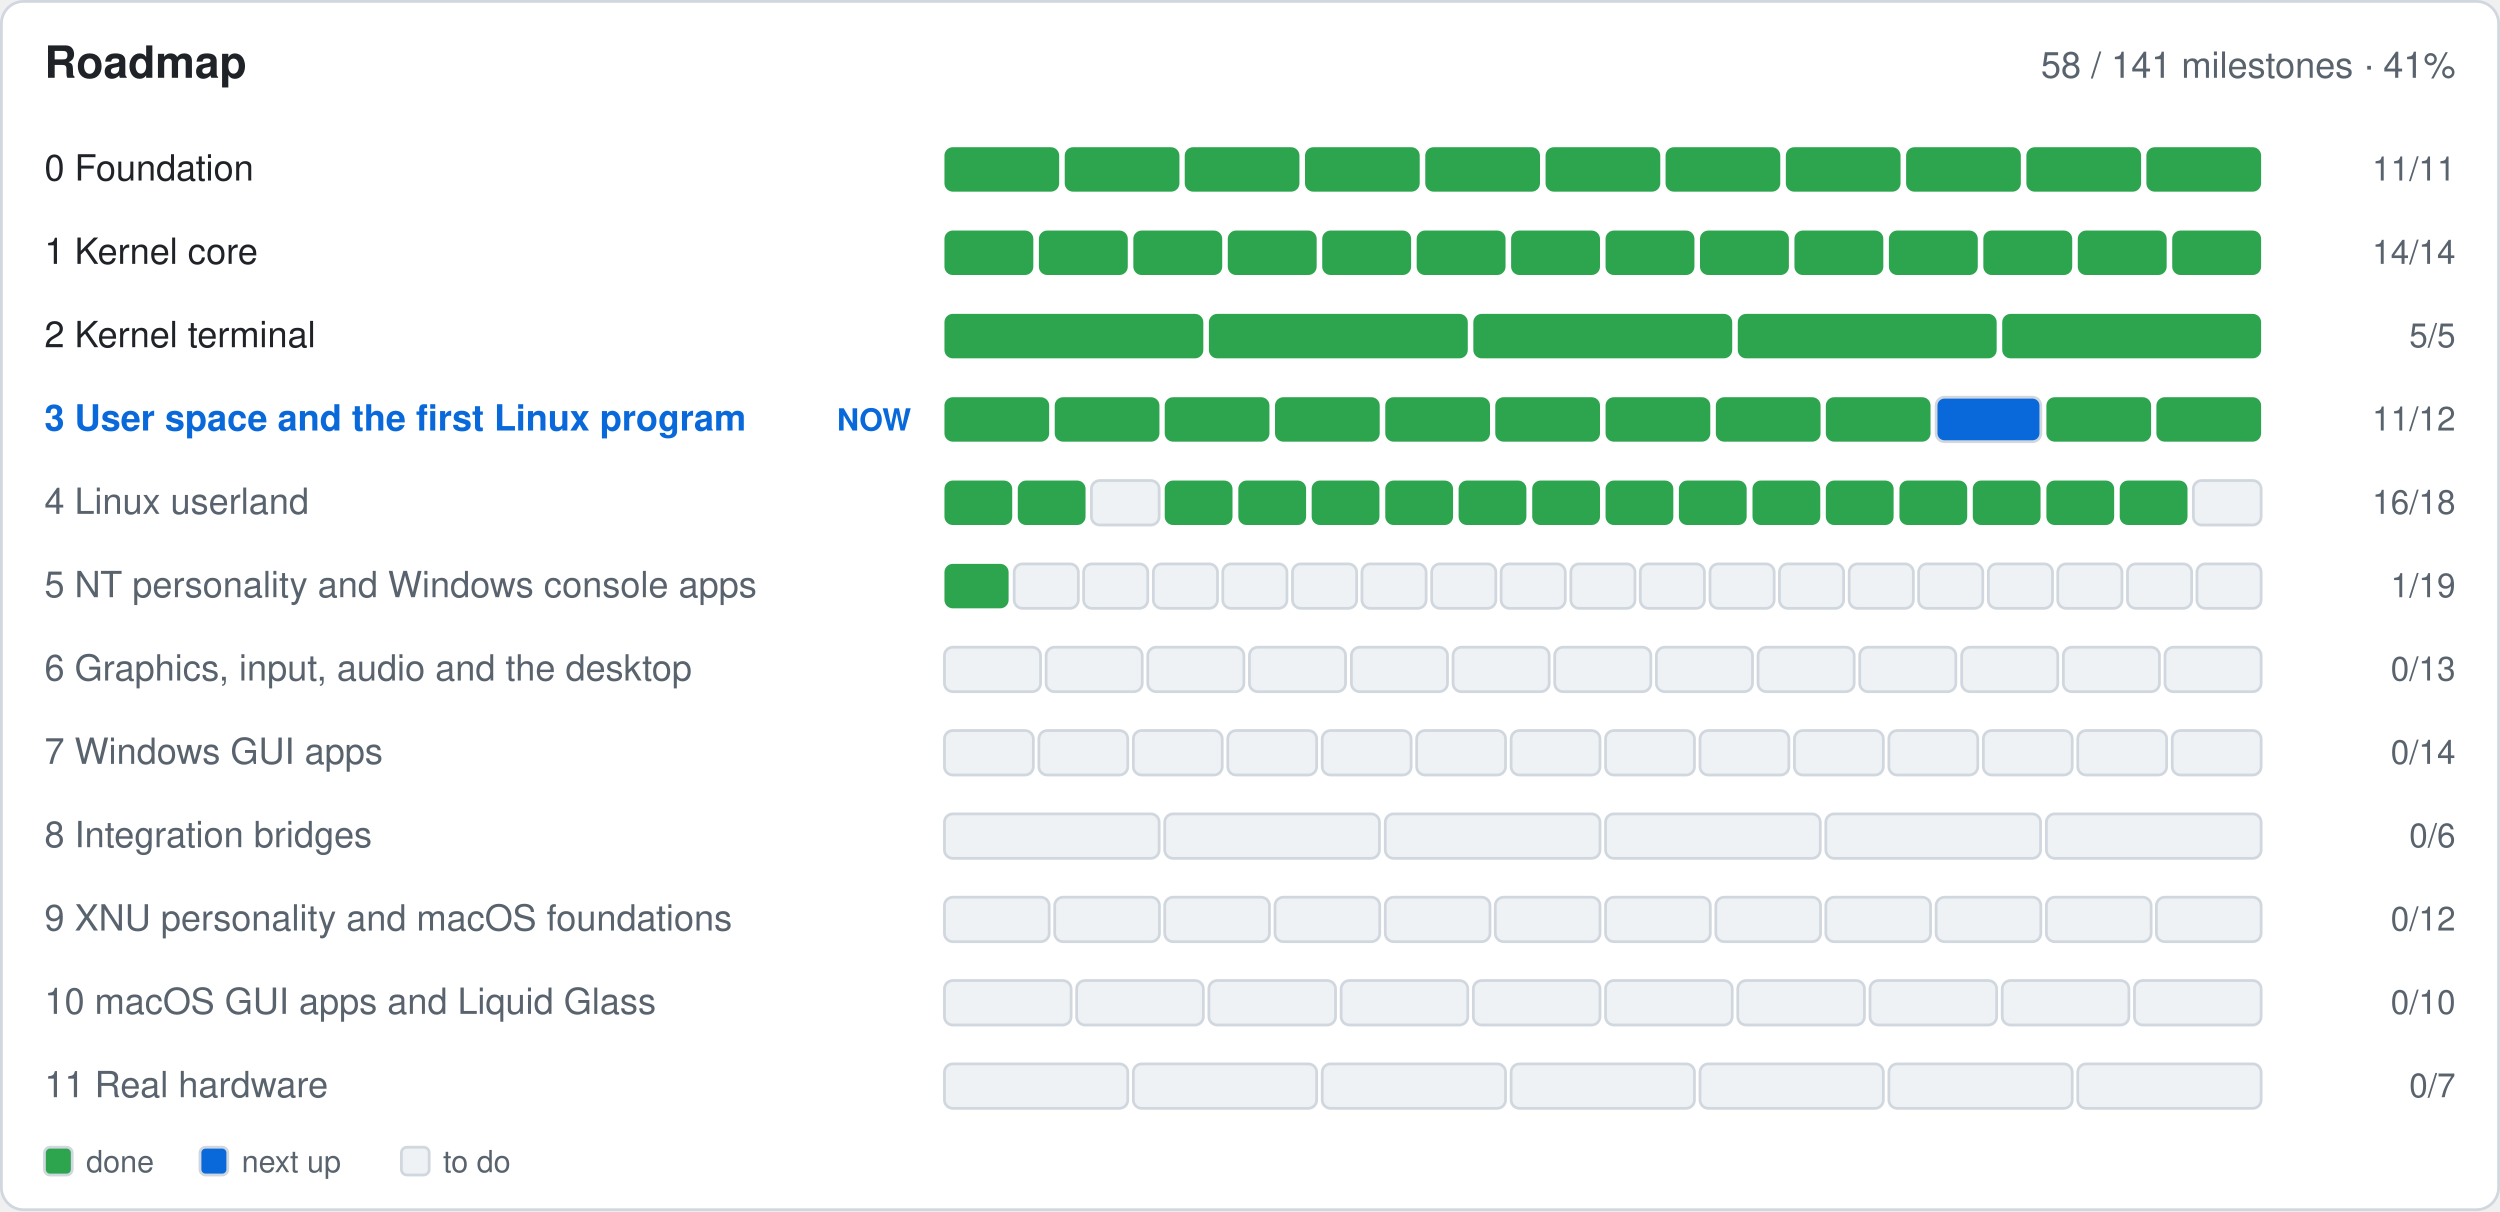
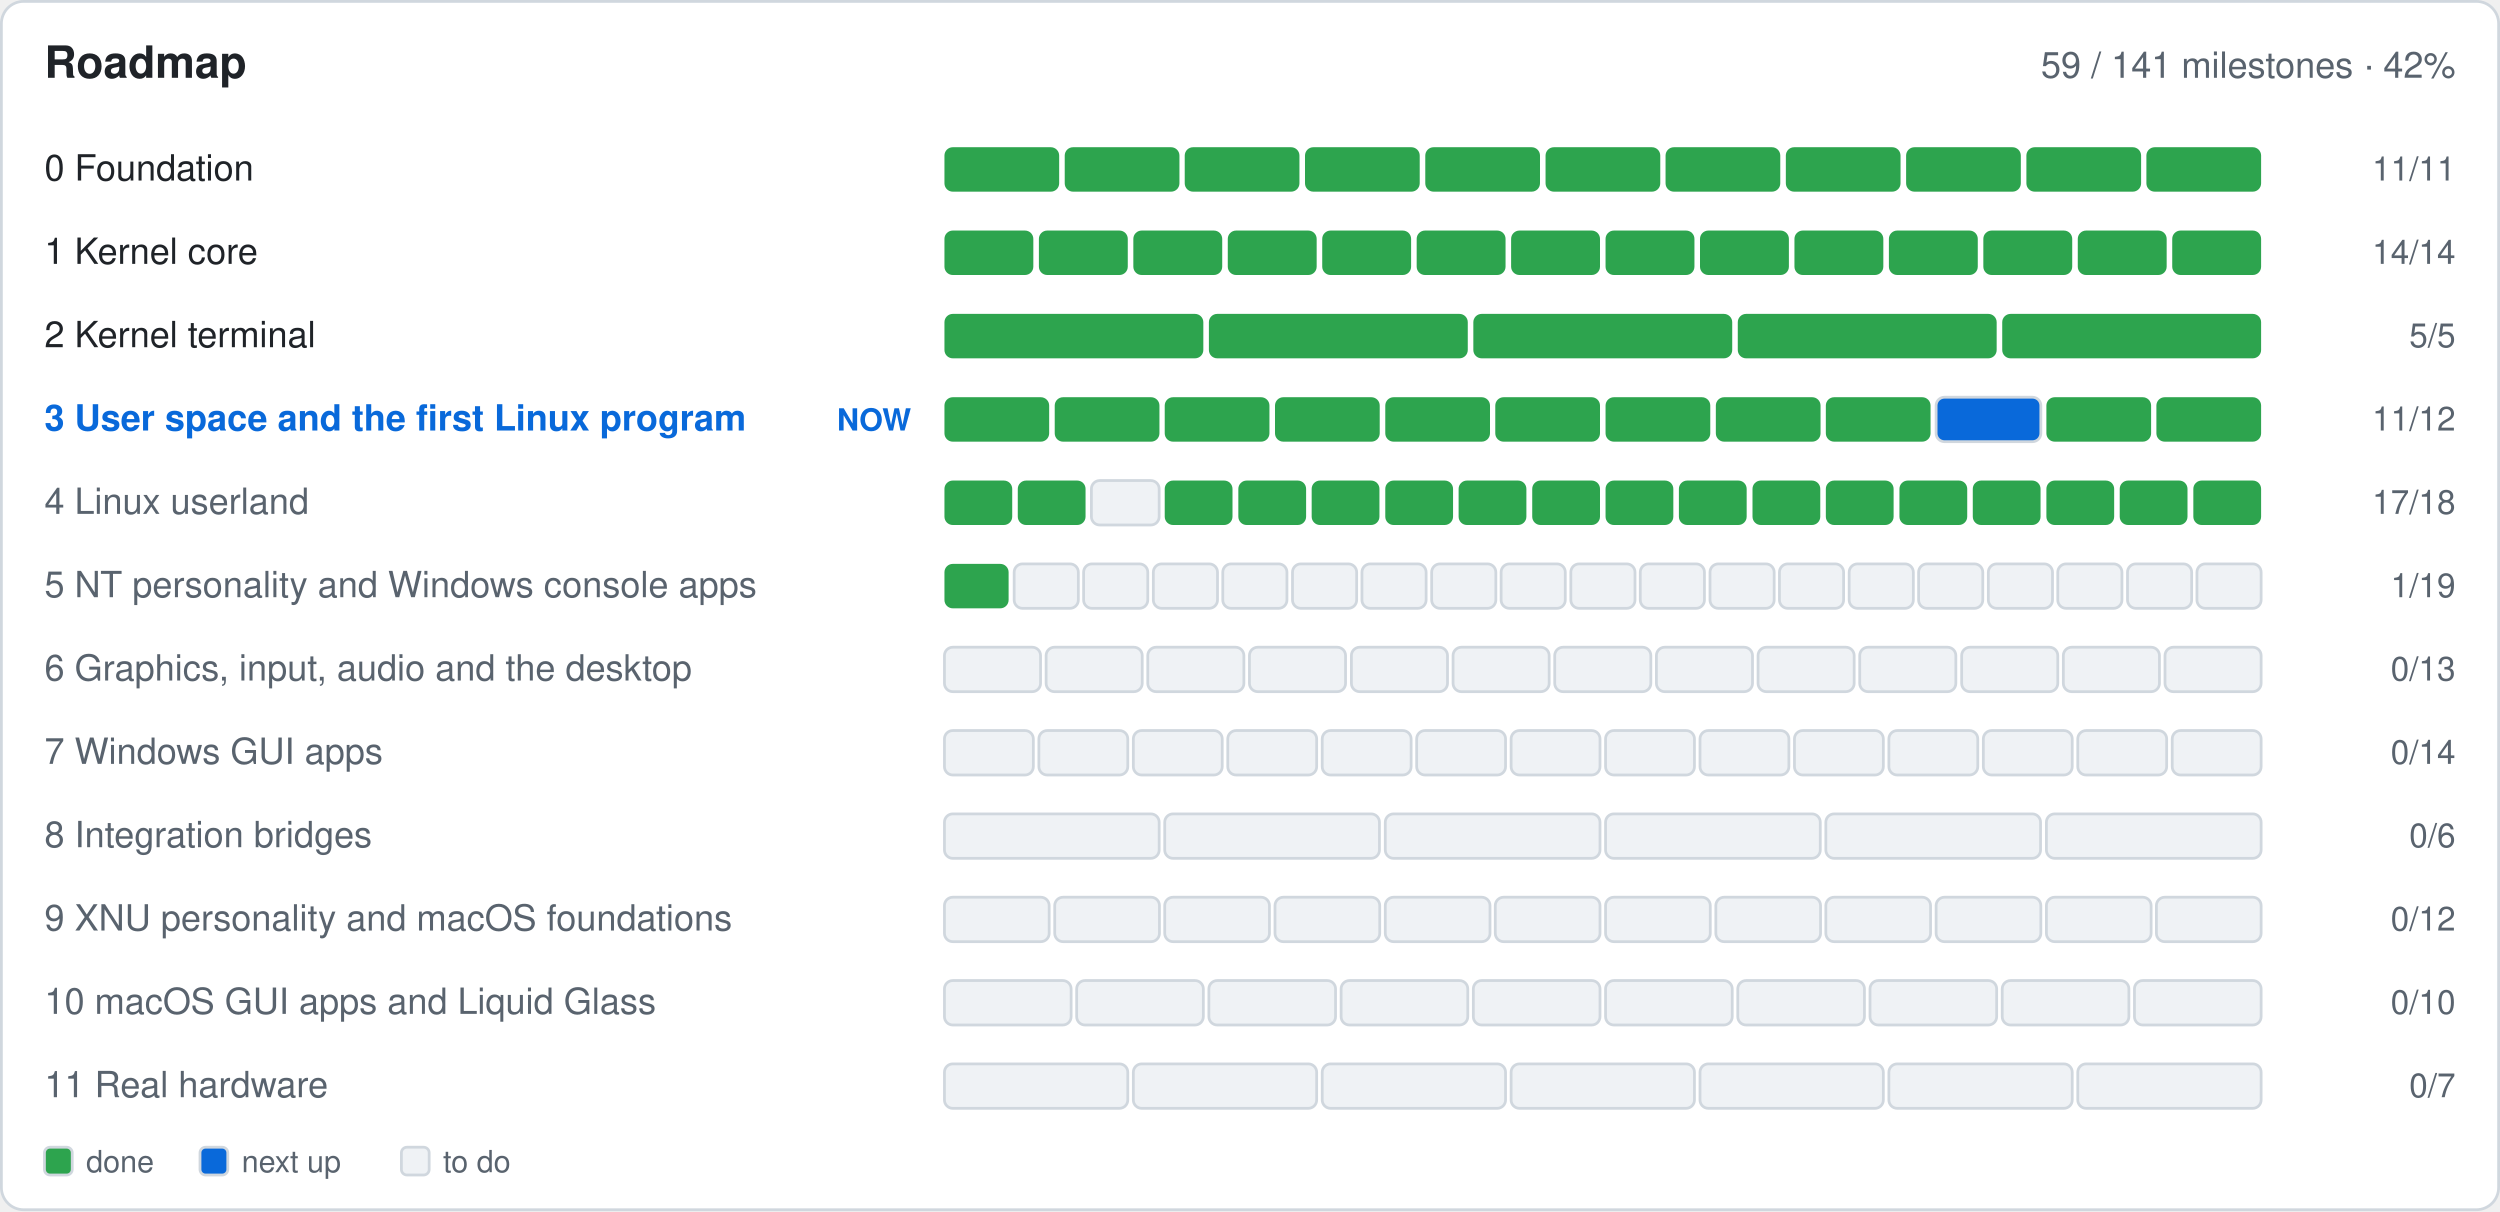
- <svg xmlns="http://www.w3.org/2000/svg" width="900" height="436" viewBox="0 0 900 436" role="img" aria-label="Roadmap: 58 of 141 milestones done">
+ <svg xmlns="http://www.w3.org/2000/svg" width="900" height="436" viewBox="0 0 900 436" role="img" aria-label="Roadmap: 59 of 141 milestones done">
  <rect x="0.5" y="0.5" width="899.0" height="435.0" fill="#ffffff" rx="8" stroke="#d0d7de" />
  <text x="16.0" y="28.0" font-family="-apple-system,BlinkMacSystemFont,'Segoe UI',Helvetica,Arial,sans-serif" font-size="16" font-weight="600" fill="#1f2328" text-anchor="start">Roadmap</text>
-   <text x="884.0" y="28.0" font-family="-apple-system,BlinkMacSystemFont,'Segoe UI',Helvetica,Arial,sans-serif" font-size="13" font-weight="400" fill="#59636e" text-anchor="end">58 / 141 milestones · 41%</text>
+   <text x="884.0" y="28.0" font-family="-apple-system,BlinkMacSystemFont,'Segoe UI',Helvetica,Arial,sans-serif" font-size="13" font-weight="400" fill="#59636e" text-anchor="end">59 / 141 milestones · 42%</text>
  <text x="16.0" y="65.0" font-family="-apple-system,BlinkMacSystemFont,'Segoe UI',Helvetica,Arial,sans-serif" font-size="13" font-weight="400" fill="#1f2328" text-anchor="start"> 0  Foundation</text>
  <g>
    <rect x="340.0" y="53.0" width="41.3" height="16.0" fill="#2da44e" rx="3" />
  </g>
  <g>
    <rect x="383.3" y="53.0" width="41.3" height="16.0" fill="#2da44e" rx="3" />
  </g>
  <g>
    <rect x="426.5" y="53.0" width="41.3" height="16.0" fill="#2da44e" rx="3" />
  </g>
  <g>
    <rect x="469.8" y="53.0" width="41.3" height="16.0" fill="#2da44e" rx="3" />
  </g>
  <g>
    <rect x="513.1" y="53.0" width="41.3" height="16.0" fill="#2da44e" rx="3" />
  </g>
  <g>
    <rect x="556.4" y="53.0" width="41.3" height="16.0" fill="#2da44e" rx="3" />
  </g>
  <g>
    <rect x="599.6" y="53.0" width="41.3" height="16.0" fill="#2da44e" rx="3" />
  </g>
  <g>
    <rect x="642.9" y="53.0" width="41.3" height="16.0" fill="#2da44e" rx="3" />
  </g>
  <g>
    <rect x="686.2" y="53.0" width="41.3" height="16.0" fill="#2da44e" rx="3" />
  </g>
  <g>
    <rect x="729.5" y="53.0" width="41.3" height="16.0" fill="#2da44e" rx="3" />
  </g>
  <g>
    <rect x="772.7" y="53.0" width="41.3" height="16.0" fill="#2da44e" rx="3" />
  </g>
  <text x="884.0" y="65.0" font-family="-apple-system,BlinkMacSystemFont,'Segoe UI',Helvetica,Arial,sans-serif" font-size="12" font-weight="400" fill="#59636e" text-anchor="end">11/11</text>
  <text x="16.0" y="95.0" font-family="-apple-system,BlinkMacSystemFont,'Segoe UI',Helvetica,Arial,sans-serif" font-size="13" font-weight="400" fill="#1f2328" text-anchor="start"> 1  Kernel core</text>
  <g>
    <rect x="340.0" y="83.0" width="32.0" height="16.0" fill="#2da44e" rx="3" />
  </g>
  <g>
    <rect x="374.0" y="83.0" width="32.0" height="16.0" fill="#2da44e" rx="3" />
  </g>
  <g>
    <rect x="408.0" y="83.0" width="32.0" height="16.0" fill="#2da44e" rx="3" />
  </g>
  <g>
    <rect x="442.0" y="83.0" width="32.0" height="16.0" fill="#2da44e" rx="3" />
  </g>
  <g>
    <rect x="476.0" y="83.0" width="32.0" height="16.0" fill="#2da44e" rx="3" />
  </g>
  <g>
    <rect x="510.0" y="83.0" width="32.0" height="16.0" fill="#2da44e" rx="3" />
  </g>
  <g>
    <rect x="544.0" y="83.0" width="32.0" height="16.0" fill="#2da44e" rx="3" />
  </g>
  <g>
    <rect x="578.0" y="83.0" width="32.0" height="16.0" fill="#2da44e" rx="3" />
  </g>
  <g>
    <rect x="612.0" y="83.0" width="32.0" height="16.0" fill="#2da44e" rx="3" />
  </g>
  <g>
    <rect x="646.0" y="83.0" width="32.0" height="16.0" fill="#2da44e" rx="3" />
  </g>
  <g>
    <rect x="680.0" y="83.0" width="32.0" height="16.0" fill="#2da44e" rx="3" />
  </g>
  <g>
    <rect x="714.0" y="83.0" width="32.0" height="16.0" fill="#2da44e" rx="3" />
  </g>
  <g>
    <rect x="748.0" y="83.0" width="32.0" height="16.0" fill="#2da44e" rx="3" />
  </g>
  <g>
    <rect x="782.0" y="83.0" width="32.0" height="16.0" fill="#2da44e" rx="3" />
  </g>
  <text x="884.0" y="95.0" font-family="-apple-system,BlinkMacSystemFont,'Segoe UI',Helvetica,Arial,sans-serif" font-size="12" font-weight="400" fill="#59636e" text-anchor="end">14/14</text>
  <text x="16.0" y="125.0" font-family="-apple-system,BlinkMacSystemFont,'Segoe UI',Helvetica,Arial,sans-serif" font-size="13" font-weight="400" fill="#1f2328" text-anchor="start"> 2  Kernel terminal</text>
  <g>
    <rect x="340.0" y="113.0" width="93.2" height="16.0" fill="#2da44e" rx="3" />
  </g>
  <g>
    <rect x="435.2" y="113.0" width="93.2" height="16.0" fill="#2da44e" rx="3" />
  </g>
  <g>
    <rect x="530.4" y="113.0" width="93.2" height="16.0" fill="#2da44e" rx="3" />
  </g>
  <g>
    <rect x="625.6" y="113.0" width="93.2" height="16.0" fill="#2da44e" rx="3" />
  </g>
  <g>
    <rect x="720.8" y="113.0" width="93.2" height="16.0" fill="#2da44e" rx="3" />
  </g>
  <text x="884.0" y="125.0" font-family="-apple-system,BlinkMacSystemFont,'Segoe UI',Helvetica,Arial,sans-serif" font-size="12" font-weight="400" fill="#59636e" text-anchor="end">5/5</text>
  <text x="16.0" y="155.0" font-family="-apple-system,BlinkMacSystemFont,'Segoe UI',Helvetica,Arial,sans-serif" font-size="13" font-weight="600" fill="#0969da" text-anchor="start"> 3  User space and the first Linux program</text>
  <text x="328.0" y="155.0" font-family="-apple-system,BlinkMacSystemFont,'Segoe UI',Helvetica,Arial,sans-serif" font-size="11" font-weight="600" fill="#0969da" text-anchor="end">NOW</text>
  <g>
    <rect x="340.0" y="143.0" width="37.7" height="16.0" fill="#2da44e" rx="3" />
  </g>
  <g>
    <rect x="379.7" y="143.0" width="37.7" height="16.0" fill="#2da44e" rx="3" />
  </g>
  <g>
    <rect x="419.3" y="143.0" width="37.7" height="16.0" fill="#2da44e" rx="3" />
  </g>
  <g>
    <rect x="459.0" y="143.0" width="37.7" height="16.0" fill="#2da44e" rx="3" />
  </g>
  <g>
    <rect x="498.7" y="143.0" width="37.7" height="16.0" fill="#2da44e" rx="3" />
  </g>
  <g>
    <rect x="538.3" y="143.0" width="37.7" height="16.0" fill="#2da44e" rx="3" />
  </g>
  <g>
    <rect x="578.0" y="143.0" width="37.7" height="16.0" fill="#2da44e" rx="3" />
  </g>
  <g>
    <rect x="617.7" y="143.0" width="37.7" height="16.0" fill="#2da44e" rx="3" />
  </g>
  <g>
    <rect x="657.3" y="143.0" width="37.7" height="16.0" fill="#2da44e" rx="3" />
  </g>
  <g>
    <rect x="697.0" y="143.0" width="37.7" height="16.0" fill="#0969da" rx="3" stroke="#d0d7de" />
  </g>
  <g>
    <rect x="736.7" y="143.0" width="37.7" height="16.0" fill="#2da44e" rx="3" />
  </g>
  <g>
    <rect x="776.3" y="143.0" width="37.7" height="16.0" fill="#2da44e" rx="3" />
  </g>
  <text x="884.0" y="155.0" font-family="-apple-system,BlinkMacSystemFont,'Segoe UI',Helvetica,Arial,sans-serif" font-size="12" font-weight="400" fill="#59636e" text-anchor="end">11/12</text>
  <text x="16.0" y="185.0" font-family="-apple-system,BlinkMacSystemFont,'Segoe UI',Helvetica,Arial,sans-serif" font-size="13" font-weight="400" fill="#59636e" text-anchor="start"> 4  Linux userland</text>
  <g>
    <rect x="340.0" y="173.0" width="24.4" height="16.0" fill="#2da44e" rx="3" />
  </g>
  <g>
    <rect x="366.4" y="173.0" width="24.4" height="16.0" fill="#2da44e" rx="3" />
  </g>
  <g>
    <rect x="392.9" y="173.0" width="24.4" height="16.0" fill="#eff2f5" rx="3" stroke="#d0d7de" />
  </g>
  <g>
    <rect x="419.3" y="173.0" width="24.4" height="16.0" fill="#2da44e" rx="3" />
  </g>
  <g>
    <rect x="445.8" y="173.0" width="24.4" height="16.0" fill="#2da44e" rx="3" />
  </g>
  <g>
    <rect x="472.2" y="173.0" width="24.4" height="16.0" fill="#2da44e" rx="3" />
  </g>
  <g>
    <rect x="498.7" y="173.0" width="24.4" height="16.0" fill="#2da44e" rx="3" />
  </g>
  <g>
    <rect x="525.1" y="173.0" width="24.4" height="16.0" fill="#2da44e" rx="3" />
  </g>
  <g>
    <rect x="551.6" y="173.0" width="24.4" height="16.0" fill="#2da44e" rx="3" />
  </g>
  <g>
    <rect x="578.0" y="173.0" width="24.4" height="16.0" fill="#2da44e" rx="3" />
  </g>
  <g>
    <rect x="604.4" y="173.0" width="24.4" height="16.0" fill="#2da44e" rx="3" />
  </g>
  <g>
    <rect x="630.9" y="173.0" width="24.4" height="16.0" fill="#2da44e" rx="3" />
  </g>
  <g>
    <rect x="657.3" y="173.0" width="24.4" height="16.0" fill="#2da44e" rx="3" />
  </g>
  <g>
    <rect x="683.8" y="173.0" width="24.4" height="16.0" fill="#2da44e" rx="3" />
  </g>
  <g>
    <rect x="710.2" y="173.0" width="24.4" height="16.0" fill="#2da44e" rx="3" />
  </g>
  <g>
    <rect x="736.7" y="173.0" width="24.4" height="16.0" fill="#2da44e" rx="3" />
  </g>
  <g>
    <rect x="763.1" y="173.0" width="24.4" height="16.0" fill="#2da44e" rx="3" />
  </g>
  <g>
-     <rect x="789.6" y="173.0" width="24.4" height="16.0" fill="#eff2f5" rx="3" stroke="#d0d7de" />
-   </g>
-   <text x="884.0" y="185.0" font-family="-apple-system,BlinkMacSystemFont,'Segoe UI',Helvetica,Arial,sans-serif" font-size="12" font-weight="400" fill="#59636e" text-anchor="end">16/18</text>
+     <rect x="789.6" y="173.0" width="24.4" height="16.0" fill="#2da44e" rx="3" />
+   </g>
+   <text x="884.0" y="185.0" font-family="-apple-system,BlinkMacSystemFont,'Segoe UI',Helvetica,Arial,sans-serif" font-size="12" font-weight="400" fill="#59636e" text-anchor="end">17/18</text>
  <text x="16.0" y="215.0" font-family="-apple-system,BlinkMacSystemFont,'Segoe UI',Helvetica,Arial,sans-serif" font-size="13" font-weight="400" fill="#59636e" text-anchor="start"> 5  NT personality and Windows console apps</text>
  <g>
    <rect x="340.0" y="203.0" width="23.1" height="16.0" fill="#2da44e" rx="3" />
  </g>
  <g>
    <rect x="365.1" y="203.0" width="23.1" height="16.0" fill="#eff2f5" rx="3" stroke="#d0d7de" />
  </g>
  <g>
    <rect x="390.1" y="203.0" width="23.1" height="16.0" fill="#eff2f5" rx="3" stroke="#d0d7de" />
  </g>
  <g>
    <rect x="415.2" y="203.0" width="23.1" height="16.0" fill="#eff2f5" rx="3" stroke="#d0d7de" />
  </g>
  <g>
    <rect x="440.2" y="203.0" width="23.1" height="16.0" fill="#eff2f5" rx="3" stroke="#d0d7de" />
  </g>
  <g>
    <rect x="465.3" y="203.0" width="23.1" height="16.0" fill="#eff2f5" rx="3" stroke="#d0d7de" />
  </g>
  <g>
    <rect x="490.3" y="203.0" width="23.1" height="16.0" fill="#eff2f5" rx="3" stroke="#d0d7de" />
  </g>
  <g>
    <rect x="515.4" y="203.0" width="23.1" height="16.0" fill="#eff2f5" rx="3" stroke="#d0d7de" />
  </g>
  <g>
    <rect x="540.4" y="203.0" width="23.1" height="16.0" fill="#eff2f5" rx="3" stroke="#d0d7de" />
  </g>
  <g>
    <rect x="565.5" y="203.0" width="23.1" height="16.0" fill="#eff2f5" rx="3" stroke="#d0d7de" />
  </g>
  <g>
    <rect x="590.5" y="203.0" width="23.1" height="16.0" fill="#eff2f5" rx="3" stroke="#d0d7de" />
  </g>
  <g>
    <rect x="615.6" y="203.0" width="23.1" height="16.0" fill="#eff2f5" rx="3" stroke="#d0d7de" />
  </g>
  <g>
    <rect x="640.6" y="203.0" width="23.1" height="16.0" fill="#eff2f5" rx="3" stroke="#d0d7de" />
  </g>
  <g>
    <rect x="665.7" y="203.0" width="23.1" height="16.0" fill="#eff2f5" rx="3" stroke="#d0d7de" />
  </g>
  <g>
    <rect x="690.7" y="203.0" width="23.1" height="16.0" fill="#eff2f5" rx="3" stroke="#d0d7de" />
  </g>
  <g>
    <rect x="715.8" y="203.0" width="23.1" height="16.0" fill="#eff2f5" rx="3" stroke="#d0d7de" />
  </g>
  <g>
    <rect x="740.8" y="203.0" width="23.1" height="16.0" fill="#eff2f5" rx="3" stroke="#d0d7de" />
  </g>
  <g>
    <rect x="765.9" y="203.0" width="23.1" height="16.0" fill="#eff2f5" rx="3" stroke="#d0d7de" />
  </g>
  <g>
    <rect x="790.9" y="203.0" width="23.1" height="16.0" fill="#eff2f5" rx="3" stroke="#d0d7de" />
  </g>
  <text x="884.0" y="215.0" font-family="-apple-system,BlinkMacSystemFont,'Segoe UI',Helvetica,Arial,sans-serif" font-size="12" font-weight="400" fill="#59636e" text-anchor="end">1/19</text>
  <text x="16.0" y="245.0" font-family="-apple-system,BlinkMacSystemFont,'Segoe UI',Helvetica,Arial,sans-serif" font-size="13" font-weight="400" fill="#59636e" text-anchor="start"> 6  Graphics, input, audio and the desktop</text>
  <g>
    <rect x="340.0" y="233.0" width="34.6" height="16.0" fill="#eff2f5" rx="3" stroke="#d0d7de" />
  </g>
  <g>
    <rect x="376.6" y="233.0" width="34.6" height="16.0" fill="#eff2f5" rx="3" stroke="#d0d7de" />
  </g>
  <g>
    <rect x="413.2" y="233.0" width="34.6" height="16.0" fill="#eff2f5" rx="3" stroke="#d0d7de" />
  </g>
  <g>
    <rect x="449.8" y="233.0" width="34.6" height="16.0" fill="#eff2f5" rx="3" stroke="#d0d7de" />
  </g>
  <g>
    <rect x="486.5" y="233.0" width="34.6" height="16.0" fill="#eff2f5" rx="3" stroke="#d0d7de" />
  </g>
  <g>
    <rect x="523.1" y="233.0" width="34.6" height="16.0" fill="#eff2f5" rx="3" stroke="#d0d7de" />
  </g>
  <g>
    <rect x="559.7" y="233.0" width="34.6" height="16.0" fill="#eff2f5" rx="3" stroke="#d0d7de" />
  </g>
  <g>
    <rect x="596.3" y="233.0" width="34.6" height="16.0" fill="#eff2f5" rx="3" stroke="#d0d7de" />
  </g>
  <g>
    <rect x="632.9" y="233.0" width="34.6" height="16.0" fill="#eff2f5" rx="3" stroke="#d0d7de" />
  </g>
  <g>
    <rect x="669.5" y="233.0" width="34.6" height="16.0" fill="#eff2f5" rx="3" stroke="#d0d7de" />
  </g>
  <g>
    <rect x="706.2" y="233.0" width="34.6" height="16.0" fill="#eff2f5" rx="3" stroke="#d0d7de" />
  </g>
  <g>
    <rect x="742.8" y="233.0" width="34.6" height="16.0" fill="#eff2f5" rx="3" stroke="#d0d7de" />
  </g>
  <g>
    <rect x="779.4" y="233.0" width="34.6" height="16.0" fill="#eff2f5" rx="3" stroke="#d0d7de" />
  </g>
  <text x="884.0" y="245.0" font-family="-apple-system,BlinkMacSystemFont,'Segoe UI',Helvetica,Arial,sans-serif" font-size="12" font-weight="400" fill="#59636e" text-anchor="end">0/13</text>
  <text x="16.0" y="275.0" font-family="-apple-system,BlinkMacSystemFont,'Segoe UI',Helvetica,Arial,sans-serif" font-size="13" font-weight="400" fill="#59636e" text-anchor="start"> 7  Windows GUI apps</text>
  <g>
    <rect x="340.0" y="263.0" width="32.0" height="16.0" fill="#eff2f5" rx="3" stroke="#d0d7de" />
  </g>
  <g>
    <rect x="374.0" y="263.0" width="32.0" height="16.0" fill="#eff2f5" rx="3" stroke="#d0d7de" />
  </g>
  <g>
    <rect x="408.0" y="263.0" width="32.0" height="16.0" fill="#eff2f5" rx="3" stroke="#d0d7de" />
  </g>
  <g>
    <rect x="442.0" y="263.0" width="32.0" height="16.0" fill="#eff2f5" rx="3" stroke="#d0d7de" />
  </g>
  <g>
    <rect x="476.0" y="263.0" width="32.0" height="16.0" fill="#eff2f5" rx="3" stroke="#d0d7de" />
  </g>
  <g>
    <rect x="510.0" y="263.0" width="32.0" height="16.0" fill="#eff2f5" rx="3" stroke="#d0d7de" />
  </g>
  <g>
    <rect x="544.0" y="263.0" width="32.0" height="16.0" fill="#eff2f5" rx="3" stroke="#d0d7de" />
  </g>
  <g>
    <rect x="578.0" y="263.0" width="32.0" height="16.0" fill="#eff2f5" rx="3" stroke="#d0d7de" />
  </g>
  <g>
    <rect x="612.0" y="263.0" width="32.0" height="16.0" fill="#eff2f5" rx="3" stroke="#d0d7de" />
  </g>
  <g>
    <rect x="646.0" y="263.0" width="32.0" height="16.0" fill="#eff2f5" rx="3" stroke="#d0d7de" />
  </g>
  <g>
    <rect x="680.0" y="263.0" width="32.0" height="16.0" fill="#eff2f5" rx="3" stroke="#d0d7de" />
  </g>
  <g>
    <rect x="714.0" y="263.0" width="32.0" height="16.0" fill="#eff2f5" rx="3" stroke="#d0d7de" />
  </g>
  <g>
    <rect x="748.0" y="263.0" width="32.0" height="16.0" fill="#eff2f5" rx="3" stroke="#d0d7de" />
  </g>
  <g>
    <rect x="782.0" y="263.0" width="32.0" height="16.0" fill="#eff2f5" rx="3" stroke="#d0d7de" />
  </g>
  <text x="884.0" y="275.0" font-family="-apple-system,BlinkMacSystemFont,'Segoe UI',Helvetica,Arial,sans-serif" font-size="12" font-weight="400" fill="#59636e" text-anchor="end">0/14</text>
  <text x="16.0" y="305.0" font-family="-apple-system,BlinkMacSystemFont,'Segoe UI',Helvetica,Arial,sans-serif" font-size="13" font-weight="400" fill="#59636e" text-anchor="start"> 8  Integration bridges</text>
  <g>
    <rect x="340.0" y="293.0" width="77.3" height="16.0" fill="#eff2f5" rx="3" stroke="#d0d7de" />
  </g>
  <g>
    <rect x="419.3" y="293.0" width="77.3" height="16.0" fill="#eff2f5" rx="3" stroke="#d0d7de" />
  </g>
  <g>
    <rect x="498.7" y="293.0" width="77.3" height="16.0" fill="#eff2f5" rx="3" stroke="#d0d7de" />
  </g>
  <g>
    <rect x="578.0" y="293.0" width="77.3" height="16.0" fill="#eff2f5" rx="3" stroke="#d0d7de" />
  </g>
  <g>
    <rect x="657.3" y="293.0" width="77.3" height="16.0" fill="#eff2f5" rx="3" stroke="#d0d7de" />
  </g>
  <g>
    <rect x="736.7" y="293.0" width="77.3" height="16.0" fill="#eff2f5" rx="3" stroke="#d0d7de" />
  </g>
  <text x="884.0" y="305.0" font-family="-apple-system,BlinkMacSystemFont,'Segoe UI',Helvetica,Arial,sans-serif" font-size="12" font-weight="400" fill="#59636e" text-anchor="end">0/6</text>
  <text x="16.0" y="335.0" font-family="-apple-system,BlinkMacSystemFont,'Segoe UI',Helvetica,Arial,sans-serif" font-size="13" font-weight="400" fill="#59636e" text-anchor="start"> 9  XNU personality and macOS foundations</text>
  <g>
    <rect x="340.0" y="323.0" width="37.7" height="16.0" fill="#eff2f5" rx="3" stroke="#d0d7de" />
  </g>
  <g>
    <rect x="379.7" y="323.0" width="37.7" height="16.0" fill="#eff2f5" rx="3" stroke="#d0d7de" />
  </g>
  <g>
    <rect x="419.3" y="323.0" width="37.7" height="16.0" fill="#eff2f5" rx="3" stroke="#d0d7de" />
  </g>
  <g>
    <rect x="459.0" y="323.0" width="37.7" height="16.0" fill="#eff2f5" rx="3" stroke="#d0d7de" />
  </g>
  <g>
    <rect x="498.7" y="323.0" width="37.7" height="16.0" fill="#eff2f5" rx="3" stroke="#d0d7de" />
  </g>
  <g>
    <rect x="538.3" y="323.0" width="37.7" height="16.0" fill="#eff2f5" rx="3" stroke="#d0d7de" />
  </g>
  <g>
    <rect x="578.0" y="323.0" width="37.7" height="16.0" fill="#eff2f5" rx="3" stroke="#d0d7de" />
  </g>
  <g>
    <rect x="617.7" y="323.0" width="37.7" height="16.0" fill="#eff2f5" rx="3" stroke="#d0d7de" />
  </g>
  <g>
    <rect x="657.3" y="323.0" width="37.7" height="16.0" fill="#eff2f5" rx="3" stroke="#d0d7de" />
  </g>
  <g>
    <rect x="697.0" y="323.0" width="37.7" height="16.0" fill="#eff2f5" rx="3" stroke="#d0d7de" />
  </g>
  <g>
    <rect x="736.7" y="323.0" width="37.7" height="16.0" fill="#eff2f5" rx="3" stroke="#d0d7de" />
  </g>
  <g>
    <rect x="776.3" y="323.0" width="37.7" height="16.0" fill="#eff2f5" rx="3" stroke="#d0d7de" />
  </g>
  <text x="884.0" y="335.0" font-family="-apple-system,BlinkMacSystemFont,'Segoe UI',Helvetica,Arial,sans-serif" font-size="12" font-weight="400" fill="#59636e" text-anchor="end">0/12</text>
  <text x="16.0" y="365.0" font-family="-apple-system,BlinkMacSystemFont,'Segoe UI',Helvetica,Arial,sans-serif" font-size="13" font-weight="400" fill="#59636e" text-anchor="start">10  macOS GUI apps and Liquid Glass</text>
  <g>
    <rect x="340.0" y="353.0" width="45.6" height="16.0" fill="#eff2f5" rx="3" stroke="#d0d7de" />
  </g>
  <g>
    <rect x="387.6" y="353.0" width="45.6" height="16.0" fill="#eff2f5" rx="3" stroke="#d0d7de" />
  </g>
  <g>
    <rect x="435.2" y="353.0" width="45.6" height="16.0" fill="#eff2f5" rx="3" stroke="#d0d7de" />
  </g>
  <g>
    <rect x="482.8" y="353.0" width="45.6" height="16.0" fill="#eff2f5" rx="3" stroke="#d0d7de" />
  </g>
  <g>
    <rect x="530.4" y="353.0" width="45.6" height="16.0" fill="#eff2f5" rx="3" stroke="#d0d7de" />
  </g>
  <g>
    <rect x="578.0" y="353.0" width="45.6" height="16.0" fill="#eff2f5" rx="3" stroke="#d0d7de" />
  </g>
  <g>
    <rect x="625.6" y="353.0" width="45.6" height="16.0" fill="#eff2f5" rx="3" stroke="#d0d7de" />
  </g>
  <g>
    <rect x="673.2" y="353.0" width="45.6" height="16.0" fill="#eff2f5" rx="3" stroke="#d0d7de" />
  </g>
  <g>
    <rect x="720.8" y="353.0" width="45.6" height="16.0" fill="#eff2f5" rx="3" stroke="#d0d7de" />
  </g>
  <g>
    <rect x="768.4" y="353.0" width="45.6" height="16.0" fill="#eff2f5" rx="3" stroke="#d0d7de" />
  </g>
  <text x="884.0" y="365.0" font-family="-apple-system,BlinkMacSystemFont,'Segoe UI',Helvetica,Arial,sans-serif" font-size="12" font-weight="400" fill="#59636e" text-anchor="end">0/10</text>
  <text x="16.0" y="395.0" font-family="-apple-system,BlinkMacSystemFont,'Segoe UI',Helvetica,Arial,sans-serif" font-size="13" font-weight="400" fill="#59636e" text-anchor="start">11  Real hardware</text>
  <g>
    <rect x="340.0" y="383.0" width="66.0" height="16.0" fill="#eff2f5" rx="3" stroke="#d0d7de" />
  </g>
  <g>
    <rect x="408.0" y="383.0" width="66.0" height="16.0" fill="#eff2f5" rx="3" stroke="#d0d7de" />
  </g>
  <g>
    <rect x="476.0" y="383.0" width="66.0" height="16.0" fill="#eff2f5" rx="3" stroke="#d0d7de" />
  </g>
  <g>
    <rect x="544.0" y="383.0" width="66.0" height="16.0" fill="#eff2f5" rx="3" stroke="#d0d7de" />
  </g>
  <g>
    <rect x="612.0" y="383.0" width="66.0" height="16.0" fill="#eff2f5" rx="3" stroke="#d0d7de" />
  </g>
  <g>
    <rect x="680.0" y="383.0" width="66.0" height="16.0" fill="#eff2f5" rx="3" stroke="#d0d7de" />
  </g>
  <g>
    <rect x="748.0" y="383.0" width="66.0" height="16.0" fill="#eff2f5" rx="3" stroke="#d0d7de" />
  </g>
  <text x="884.0" y="395.0" font-family="-apple-system,BlinkMacSystemFont,'Segoe UI',Helvetica,Arial,sans-serif" font-size="12" font-weight="400" fill="#59636e" text-anchor="end">0/7</text>
  <rect x="16.0" y="413.0" width="10.0" height="10.0" fill="#2da44e" rx="2" stroke="#d0d7de" />
  <text x="31.0" y="422.0" font-family="-apple-system,BlinkMacSystemFont,'Segoe UI',Helvetica,Arial,sans-serif" font-size="11" font-weight="400" fill="#59636e" text-anchor="start">done</text>
  <rect x="72.0" y="413.0" width="10.0" height="10.0" fill="#0969da" rx="2" stroke="#d0d7de" />
  <text x="87.0" y="422.0" font-family="-apple-system,BlinkMacSystemFont,'Segoe UI',Helvetica,Arial,sans-serif" font-size="11" font-weight="400" fill="#59636e" text-anchor="start">next up</text>
  <rect x="144.5" y="413.0" width="10.0" height="10.0" fill="#eff2f5" rx="2" stroke="#d0d7de" />
  <text x="159.5" y="422.0" font-family="-apple-system,BlinkMacSystemFont,'Segoe UI',Helvetica,Arial,sans-serif" font-size="11" font-weight="400" fill="#59636e" text-anchor="start">to do</text>
</svg>
